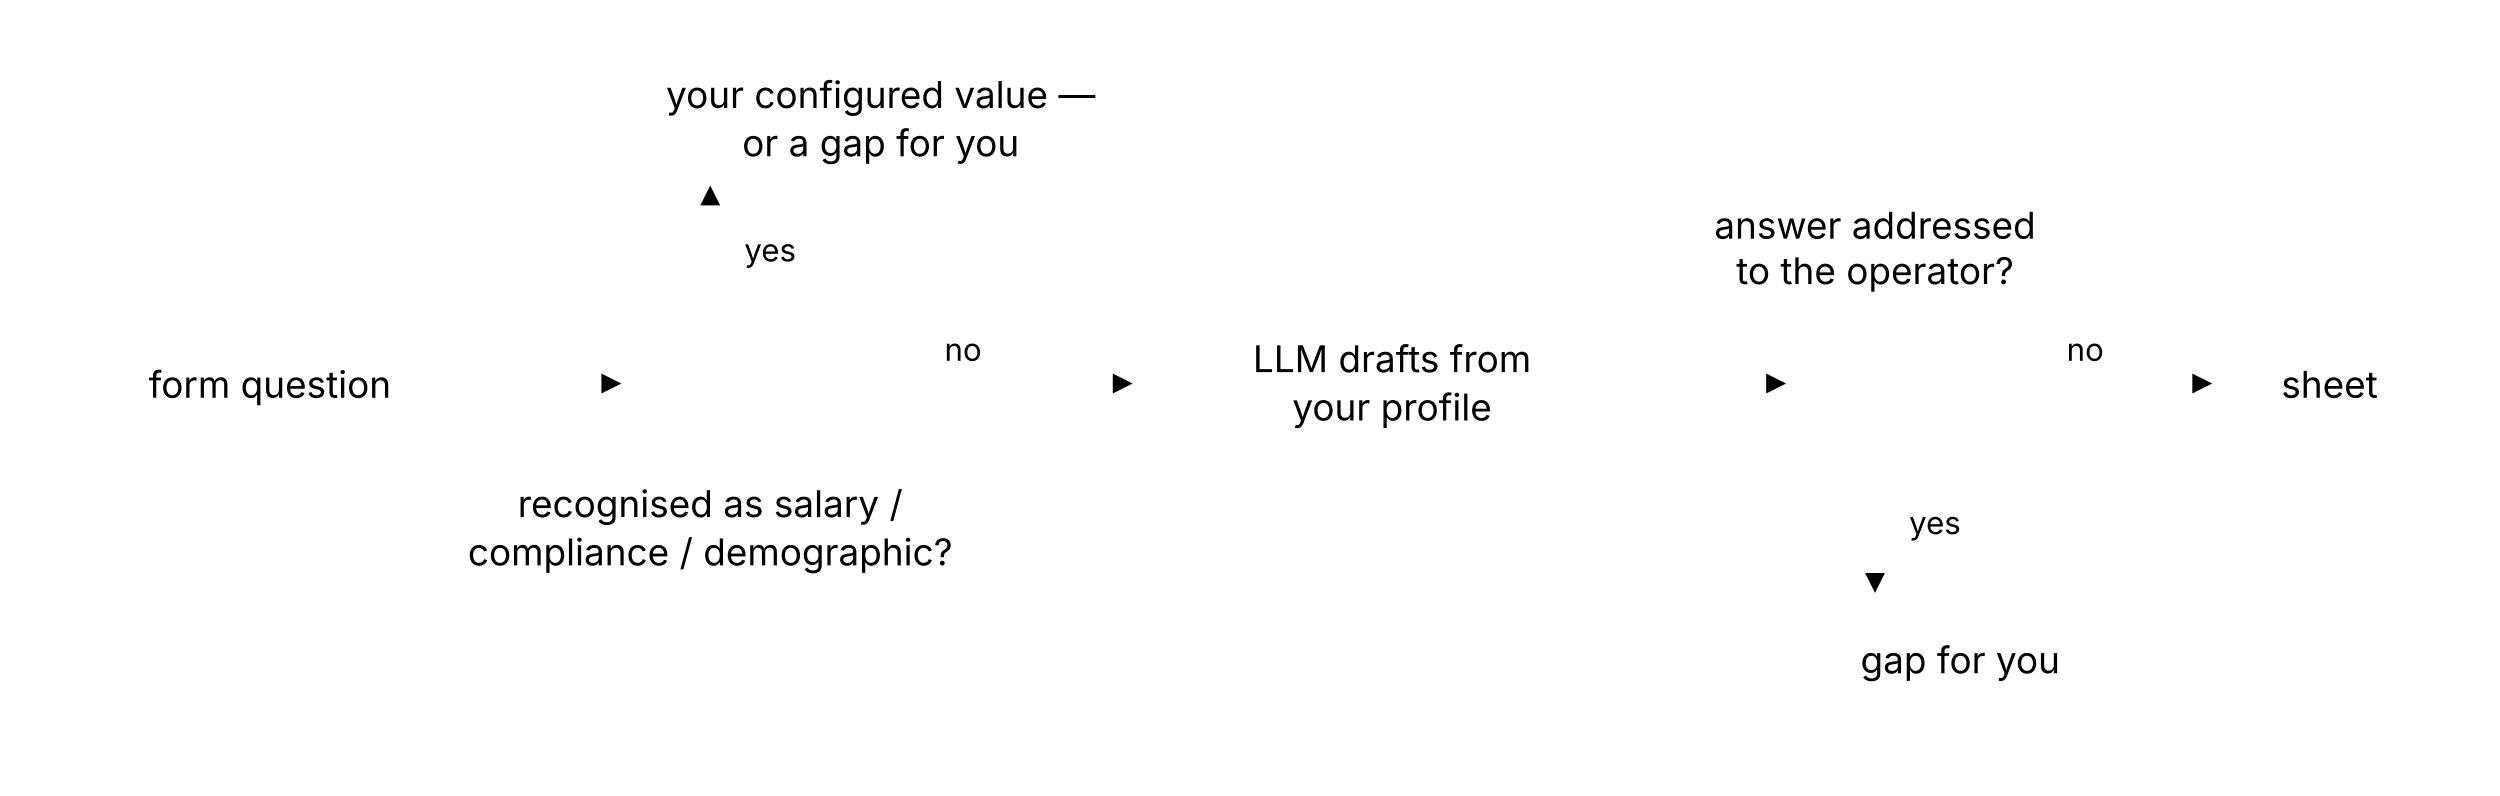
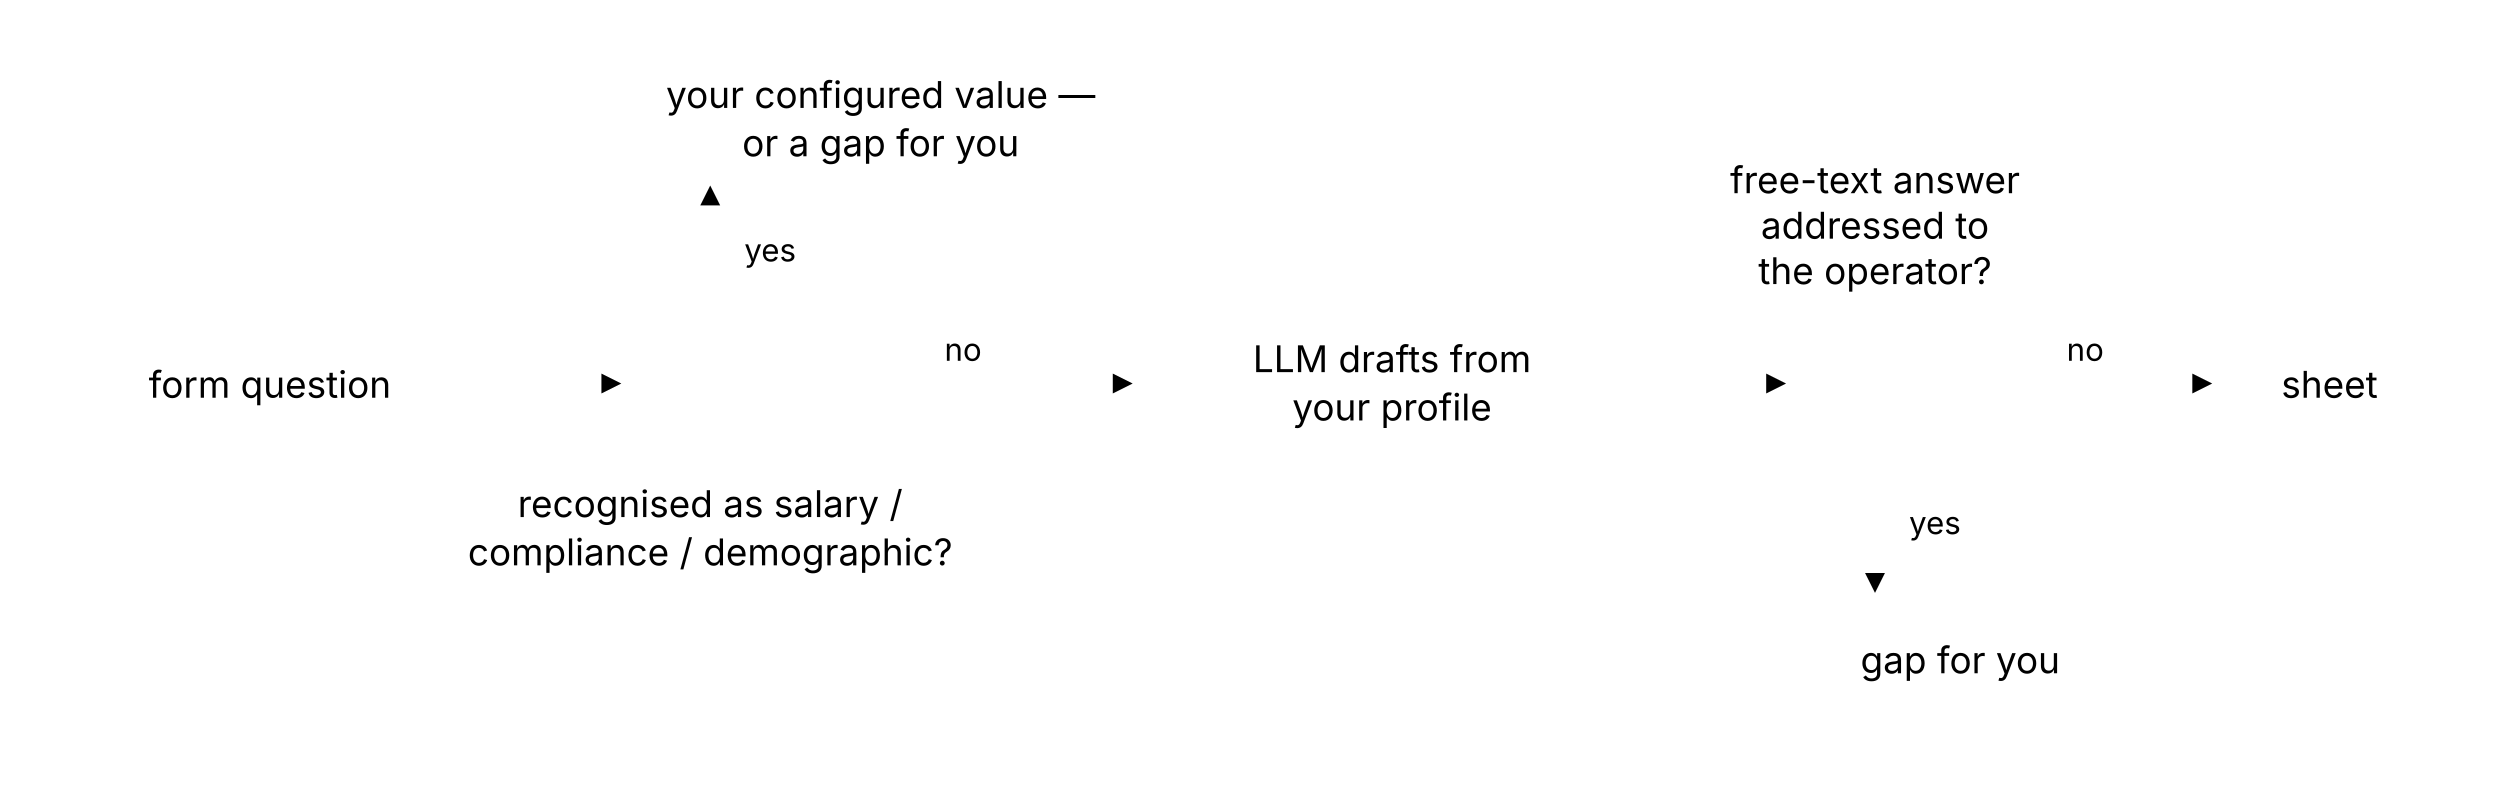
- <svg xmlns="http://www.w3.org/2000/svg" viewBox="0 0 880 280" role="img" aria-label="Before drafting, recognised salary, compliance and demographic questions go to your config or to you; after drafting, answers addressed to the operator become gaps">
+ <svg xmlns="http://www.w3.org/2000/svg" viewBox="0 0 880 280" role="img" aria-label="Before drafting, recognised salary, compliance and demographic questions go to your config or to you; after drafting, a free-text answer addressed to the operator becomes a gap">
  <defs>
    <marker id="a" viewBox="0 0 10 10" refX="9" refY="5" markerWidth="7" markerHeight="7" orient="auto-start-reverse">
      <path d="M0 0L10 5L0 10z" fill="{{fg}}" />
    </marker>
  </defs>
  <g font-family="system-ui, -apple-system, Segoe UI, sans-serif" font-size="13" fill="{{fg}}" text-anchor="middle">
    <rect x="20" y="110" width="150" height="50" rx="6" fill="none" stroke="{{fg}}" />
    <text x="95" y="140">form question</text>
    <line x1="170" y1="135" x2="218" y2="135" stroke="{{fg}}" marker-end="url(#a)" />
    <path d="M220 135 L250 110 L280 135 L250 160 Z" fill="none" stroke="{{fg}}" />
    <text x="250" y="182">recognised as salary /</text>
    <text x="250" y="199">compliance / demographic?</text>
    <line x1="250" y1="110" x2="250" y2="66" stroke="{{fg}}" marker-end="url(#a)" />
    <text x="262" y="92" font-size="11" text-anchor="start">yes</text>
    <rect x="200" y="20" width="220" height="44" rx="6" fill="none" stroke="{{fg}}" />
    <text x="310" y="38">your configured value —</text>
    <text x="310" y="55">or a gap for you</text>
    <line x1="280" y1="135" x2="398" y2="135" stroke="{{fg}}" marker-end="url(#a)" />
    <text x="339" y="127" font-size="11">no</text>
    <rect x="400" y="110" width="180" height="50" rx="6" fill="none" stroke="{{fg}}" />
    <text x="490" y="131">LLM drafts from</text>
    <text x="490" y="148">your profile</text>
    <line x1="580" y1="135" x2="628" y2="135" stroke="{{fg}}" marker-end="url(#a)" />
    <path d="M630 135 L660 110 L690 135 L660 160 Z" fill="none" stroke="{{fg}}" />
-     <text x="660" y="84">answer addressed</text>
-     <text x="660" y="100">to the operator?</text>
+     <text x="660" y="68">free-text answer</text>
+     <text x="660" y="84">addressed to</text>
+     <text x="660" y="100">the operator?</text>
    <line x1="660" y1="160" x2="660" y2="208" stroke="{{fg}}" marker-end="url(#a)" />
    <text x="672" y="188" font-size="11" text-anchor="start">yes</text>
    <rect x="590" y="210" width="200" height="44" rx="6" fill="none" stroke="{{fg}}" />
    <text x="690" y="237">gap for you</text>
    <line x1="690" y1="135" x2="778" y2="135" stroke="{{fg}}" marker-end="url(#a)" />
    <text x="734" y="127" font-size="11">no</text>
    <rect x="780" y="110" width="80" height="50" rx="6" fill="none" stroke="{{fg}}" />
    <text x="820" y="140">sheet</text>
  </g>
</svg>
